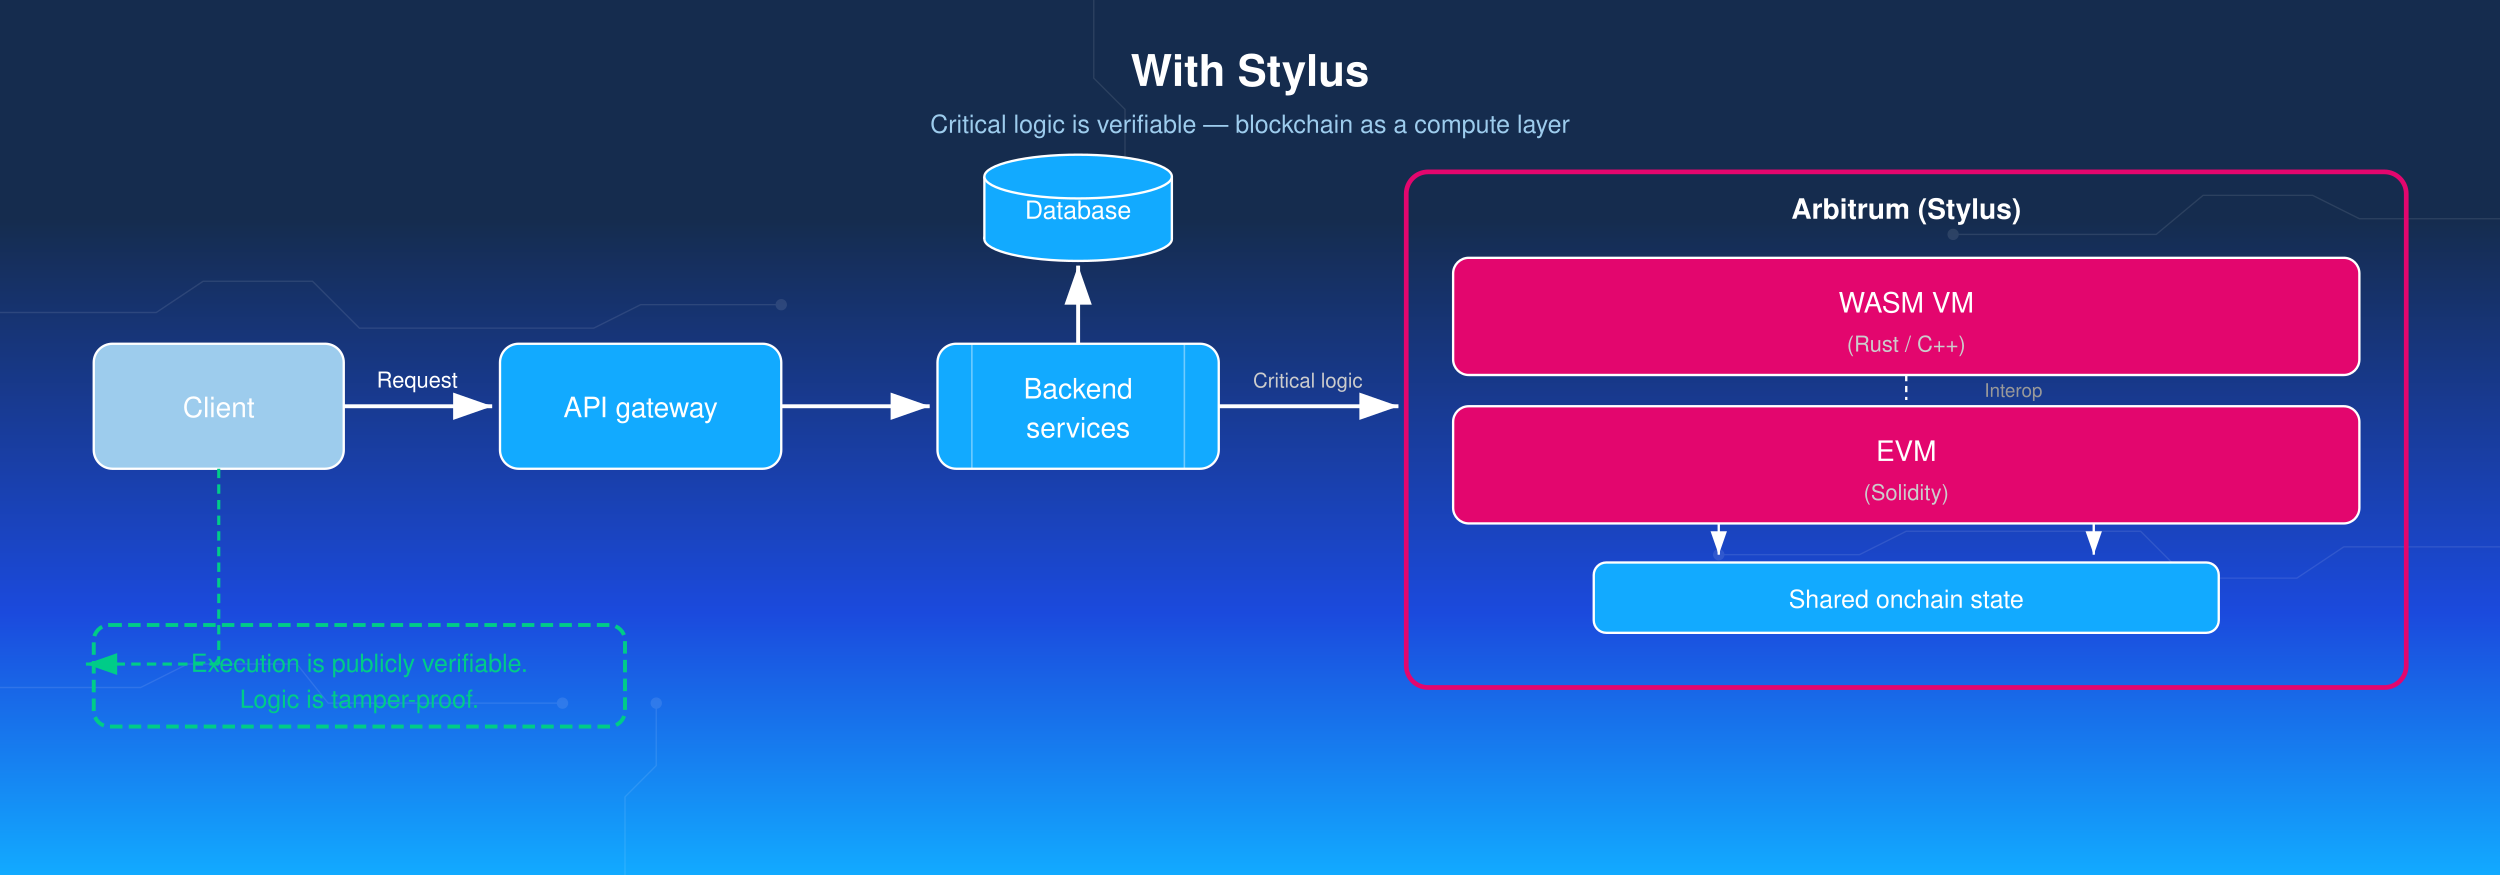
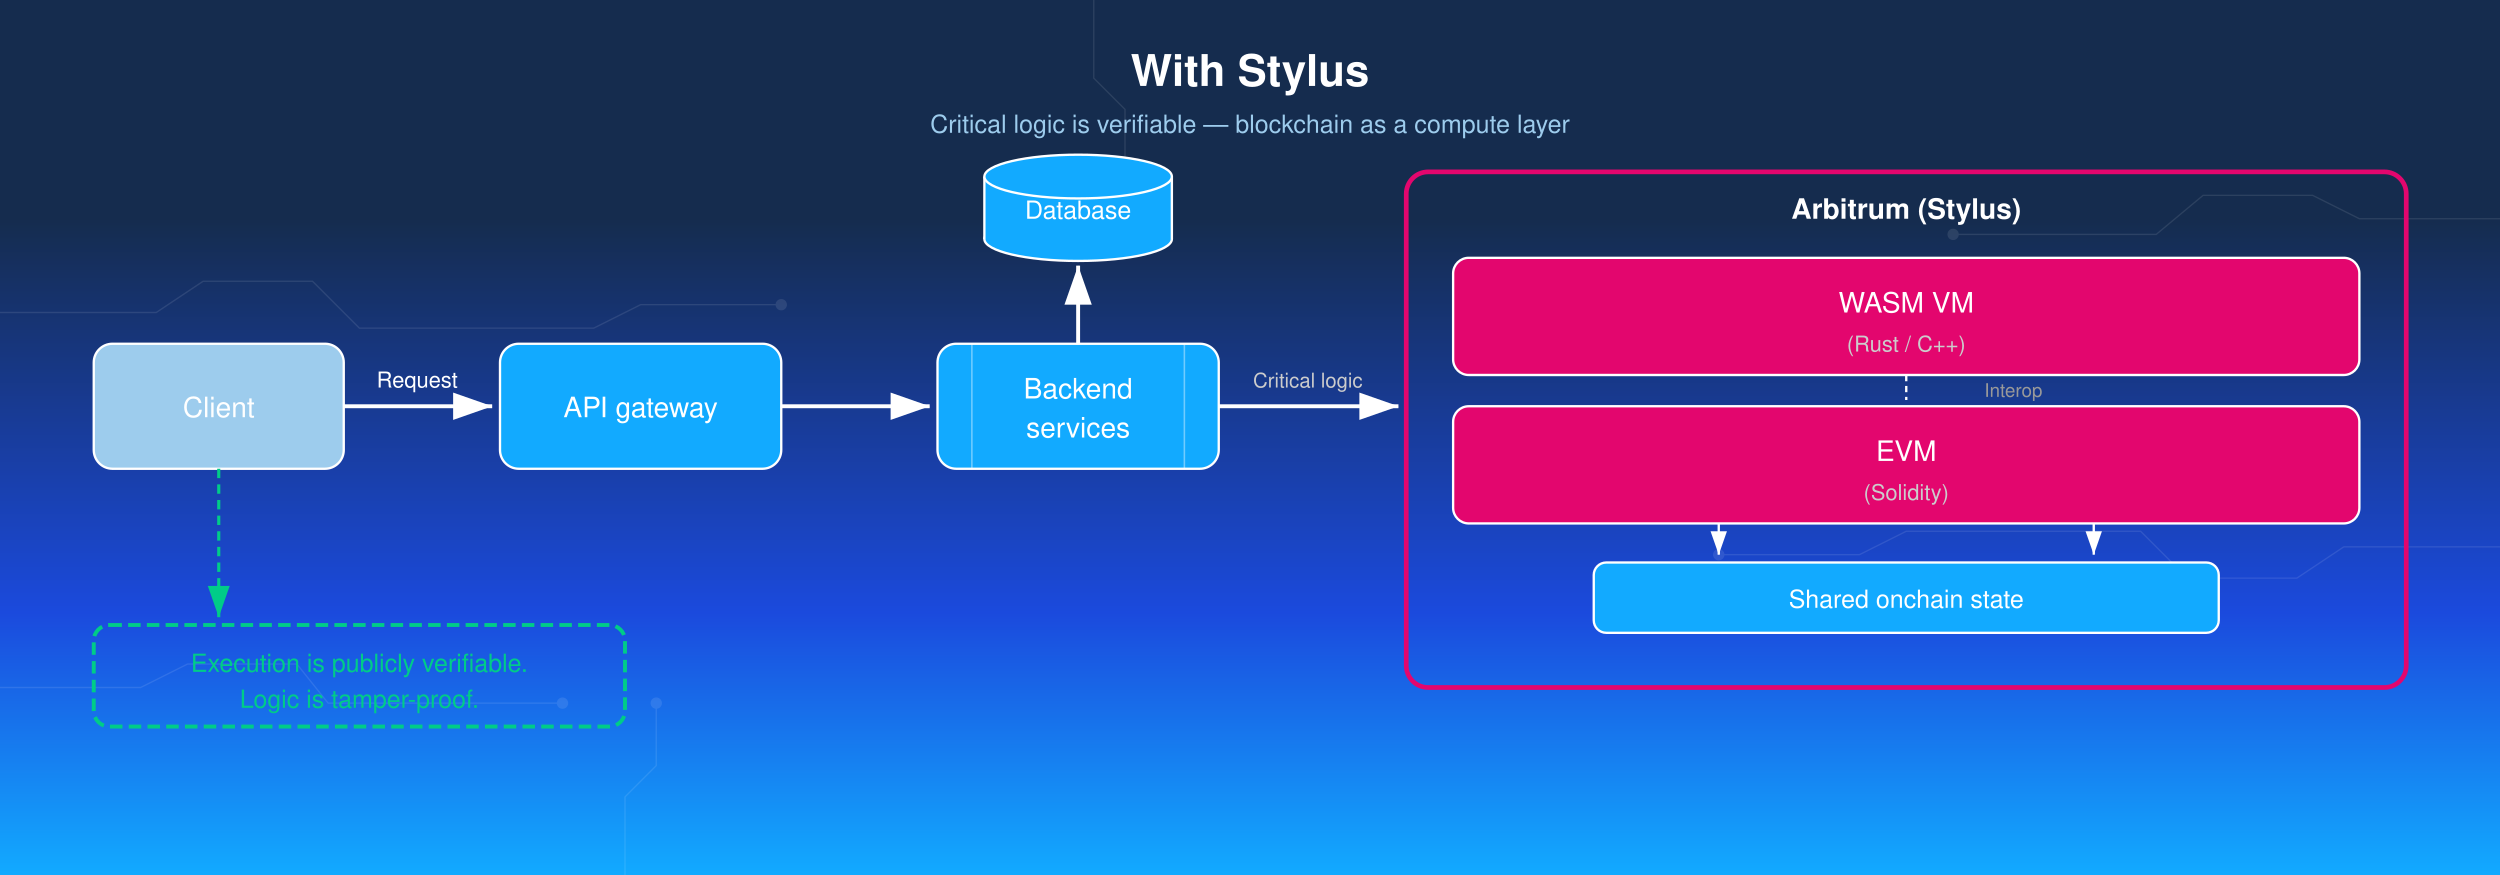
<svg xmlns="http://www.w3.org/2000/svg" viewBox="0 0 1600 560" font-family="Helvetica, Arial, sans-serif">
  <defs>
    <linearGradient id="bg-grad" x1="800" y1="560" x2="800" y2="0" gradientUnits="userSpaceOnUse">
      <stop offset="0" stop-color="#12aaff" />
      <stop offset=".3" stop-color="#1b4add" />
      <stop offset=".75" stop-color="#152c4e" />
    </linearGradient>
    <marker id="arrowW" markerWidth="10" markerHeight="7" refX="10" refY="3.5" orient="auto">
      <polygon points="0 0, 10 3.5, 0 7" fill="#FFFFFF" />
    </marker>
    <marker id="arrowG" markerWidth="10" markerHeight="7" refX="10" refY="3.5" orient="auto">
      <polygon points="0 0, 10 3.5, 0 7" fill="#00CC88" />
    </marker>
  </defs>
  <rect width="1600" height="560" fill="url(#bg-grad)" />
  <g opacity="0.1" stroke="#fff" stroke-width="0.86" fill="none">
    <polyline points="0,200 100,200 130,180 200,180 230,210 380,210 410,195 500,195" />
    <circle cx="500" cy="195" r="3.2" fill="#fff" />
    <polyline points="1600,350 1500,350 1470,370 1400,370 1370,340 1220,340 1190,355 1100,355" />
    <circle cx="1100" cy="355" r="3.2" fill="#fff" />
    <polyline points="0,440 90,440 120,425 190,425 210,450 360,450" />
    <circle cx="360" cy="450" r="3.2" fill="#fff" />
    <polyline points="1600,140 1510,140 1480,125 1410,125 1380,150 1250,150" />
    <circle cx="1250" cy="150" r="3.2" fill="#fff" />
    <polyline points="700,0 700,50 720,70 720,120" />
    <circle cx="720" cy="120" r="3.2" fill="#fff" />
    <polyline points="400,560 400,510 420,490 420,450" />
    <circle cx="420" cy="450" r="3.2" fill="#fff" />
  </g>
  <text x="800" y="55" fill="#FFFFFF" font-size="28" font-weight="bold" text-anchor="middle">With Stylus</text>
  <text x="800" y="85" fill="#9DCCED" font-size="16" text-anchor="middle">Critical logic is verifiable — blockchain as a compute layer</text>
  <rect x="60" y="220" width="160" height="80" rx="12" fill="#9DCCED" stroke="#FFFFFF" stroke-width="1.5" />
  <text x="140" y="267" fill="#FFFFFF" font-size="18" text-anchor="middle">Client</text>
  <line x1="220" y1="260" x2="315" y2="260" stroke="#FFFFFF" stroke-width="2.5" marker-end="url(#arrowW)" />
  <text x="267" y="248" fill="#FFFFFF" font-size="14" text-anchor="middle">Request</text>
  <rect x="320" y="220" width="180" height="80" rx="12" fill="#12AAFF" stroke="#FFFFFF" stroke-width="1.5" />
  <text x="410" y="267" fill="#FFFFFF" font-size="18" text-anchor="middle">API gateway</text>
  <line x1="500" y1="260" x2="595" y2="260" stroke="#FFFFFF" stroke-width="2.5" marker-end="url(#arrowW)" />
  <rect x="600" y="220" width="180" height="80" rx="12" fill="#12AAFF" stroke="#FFFFFF" stroke-width="1.5" />
  <line x1="622" y1="220" x2="622" y2="300" stroke="#FFFFFF" stroke-width="1" opacity="0.4" />
  <line x1="758" y1="220" x2="758" y2="300" stroke="#FFFFFF" stroke-width="1" opacity="0.4" />
  <text x="690" y="255" fill="#FFFFFF" font-size="18" text-anchor="middle">Backend</text>
  <text x="690" y="280" fill="#FFFFFF" font-size="18" text-anchor="middle">services</text>
  <line x1="690" y1="220" x2="690" y2="170" stroke="#FFFFFF" stroke-width="2.5" marker-end="url(#arrowW)" />
  <ellipse cx="690" cy="153" rx="60" ry="14" fill="#12AAFF" stroke="#FFFFFF" stroke-width="1.5" />
  <rect x="630" y="113" width="120" height="40" fill="#12AAFF" stroke="none" />
  <line x1="630" y1="113" x2="630" y2="153" stroke="#FFFFFF" stroke-width="1.5" />
  <line x1="750" y1="113" x2="750" y2="153" stroke="#FFFFFF" stroke-width="1.5" />
  <ellipse cx="690" cy="113" rx="60" ry="14" fill="#12AAFF" stroke="#FFFFFF" stroke-width="1.5" />
  <text x="690" y="140" fill="#FFFFFF" font-size="16" text-anchor="middle">Database</text>
  <line x1="780" y1="260" x2="895" y2="260" stroke="#FFFFFF" stroke-width="2.5" marker-end="url(#arrowW)" />
  <text x="837" y="248" fill="#CCCCCC" font-size="13" text-anchor="middle">Critical logic</text>
  <rect x="900" y="110" width="640" height="330" rx="14" fill="none" stroke="#E3066E" stroke-width="3" />
  <text x="1220" y="140" fill="#FFFFFF" font-size="18" font-weight="bold" text-anchor="middle">Arbitrum (Stylus)</text>
  <rect x="930" y="165" width="580" height="75" rx="10" fill="#E3066E" stroke="#FFFFFF" stroke-width="1.5" />
  <text x="1220" y="200" fill="#FFFFFF" font-size="18" text-anchor="middle">WASM VM</text>
  <text x="1220" y="225" fill="#CCCCCC" font-size="14" text-anchor="middle">(Rust / C++)</text>
  <rect x="930" y="260" width="580" height="75" rx="10" fill="#E3066E" stroke="#FFFFFF" stroke-width="1.5" />
  <text x="1220" y="295" fill="#FFFFFF" font-size="18" text-anchor="middle">EVM</text>
  <text x="1220" y="320" fill="#CCCCCC" font-size="14" text-anchor="middle">(Solidity)</text>
  <line x1="1220" y1="240" x2="1220" y2="256" stroke="#FFFFFF" stroke-width="1.5" stroke-dasharray="4,3" />
  <text x="1270" y="254" fill="#999999" font-size="12">Interop</text>
  <rect x="1020" y="360" width="400" height="45" rx="8" fill="#12AAFF" stroke="#FFFFFF" stroke-width="1.5" />
  <text x="1220" y="389" fill="#FFFFFF" font-size="16" text-anchor="middle">Shared onchain state</text>
  <line x1="1100" y1="335" x2="1100" y2="355" stroke="#FFFFFF" stroke-width="1.5" marker-end="url(#arrowW)" />
  <line x1="1340" y1="335" x2="1340" y2="355" stroke="#FFFFFF" stroke-width="1.5" marker-end="url(#arrowW)" />
  <rect x="60" y="400" width="340" height="65" rx="10" fill="none" stroke="#00CC88" stroke-width="2.5" stroke-dasharray="8,4" />
  <text x="230" y="430" fill="#00CC88" font-size="16" text-anchor="middle">Execution is publicly verifiable.</text>
  <text x="230" y="453" fill="#00CC88" font-size="16" text-anchor="middle">Logic is tamper-proof.</text>
-   <line x1="140" y1="300" x2="140" y2="425" stroke="#00CC88" stroke-width="2" stroke-dasharray="6,4" />
-   <line x1="140" y1="425" x2="55" y2="425" stroke="#00CC88" stroke-width="2" stroke-dasharray="6,4" marker-end="url(#arrowG)" />
+   <line x1="140" y1="300" x2="140" y2="395" stroke="#00CC88" stroke-width="2" stroke-dasharray="6,4" marker-end="url(#arrowG)" />
</svg>
